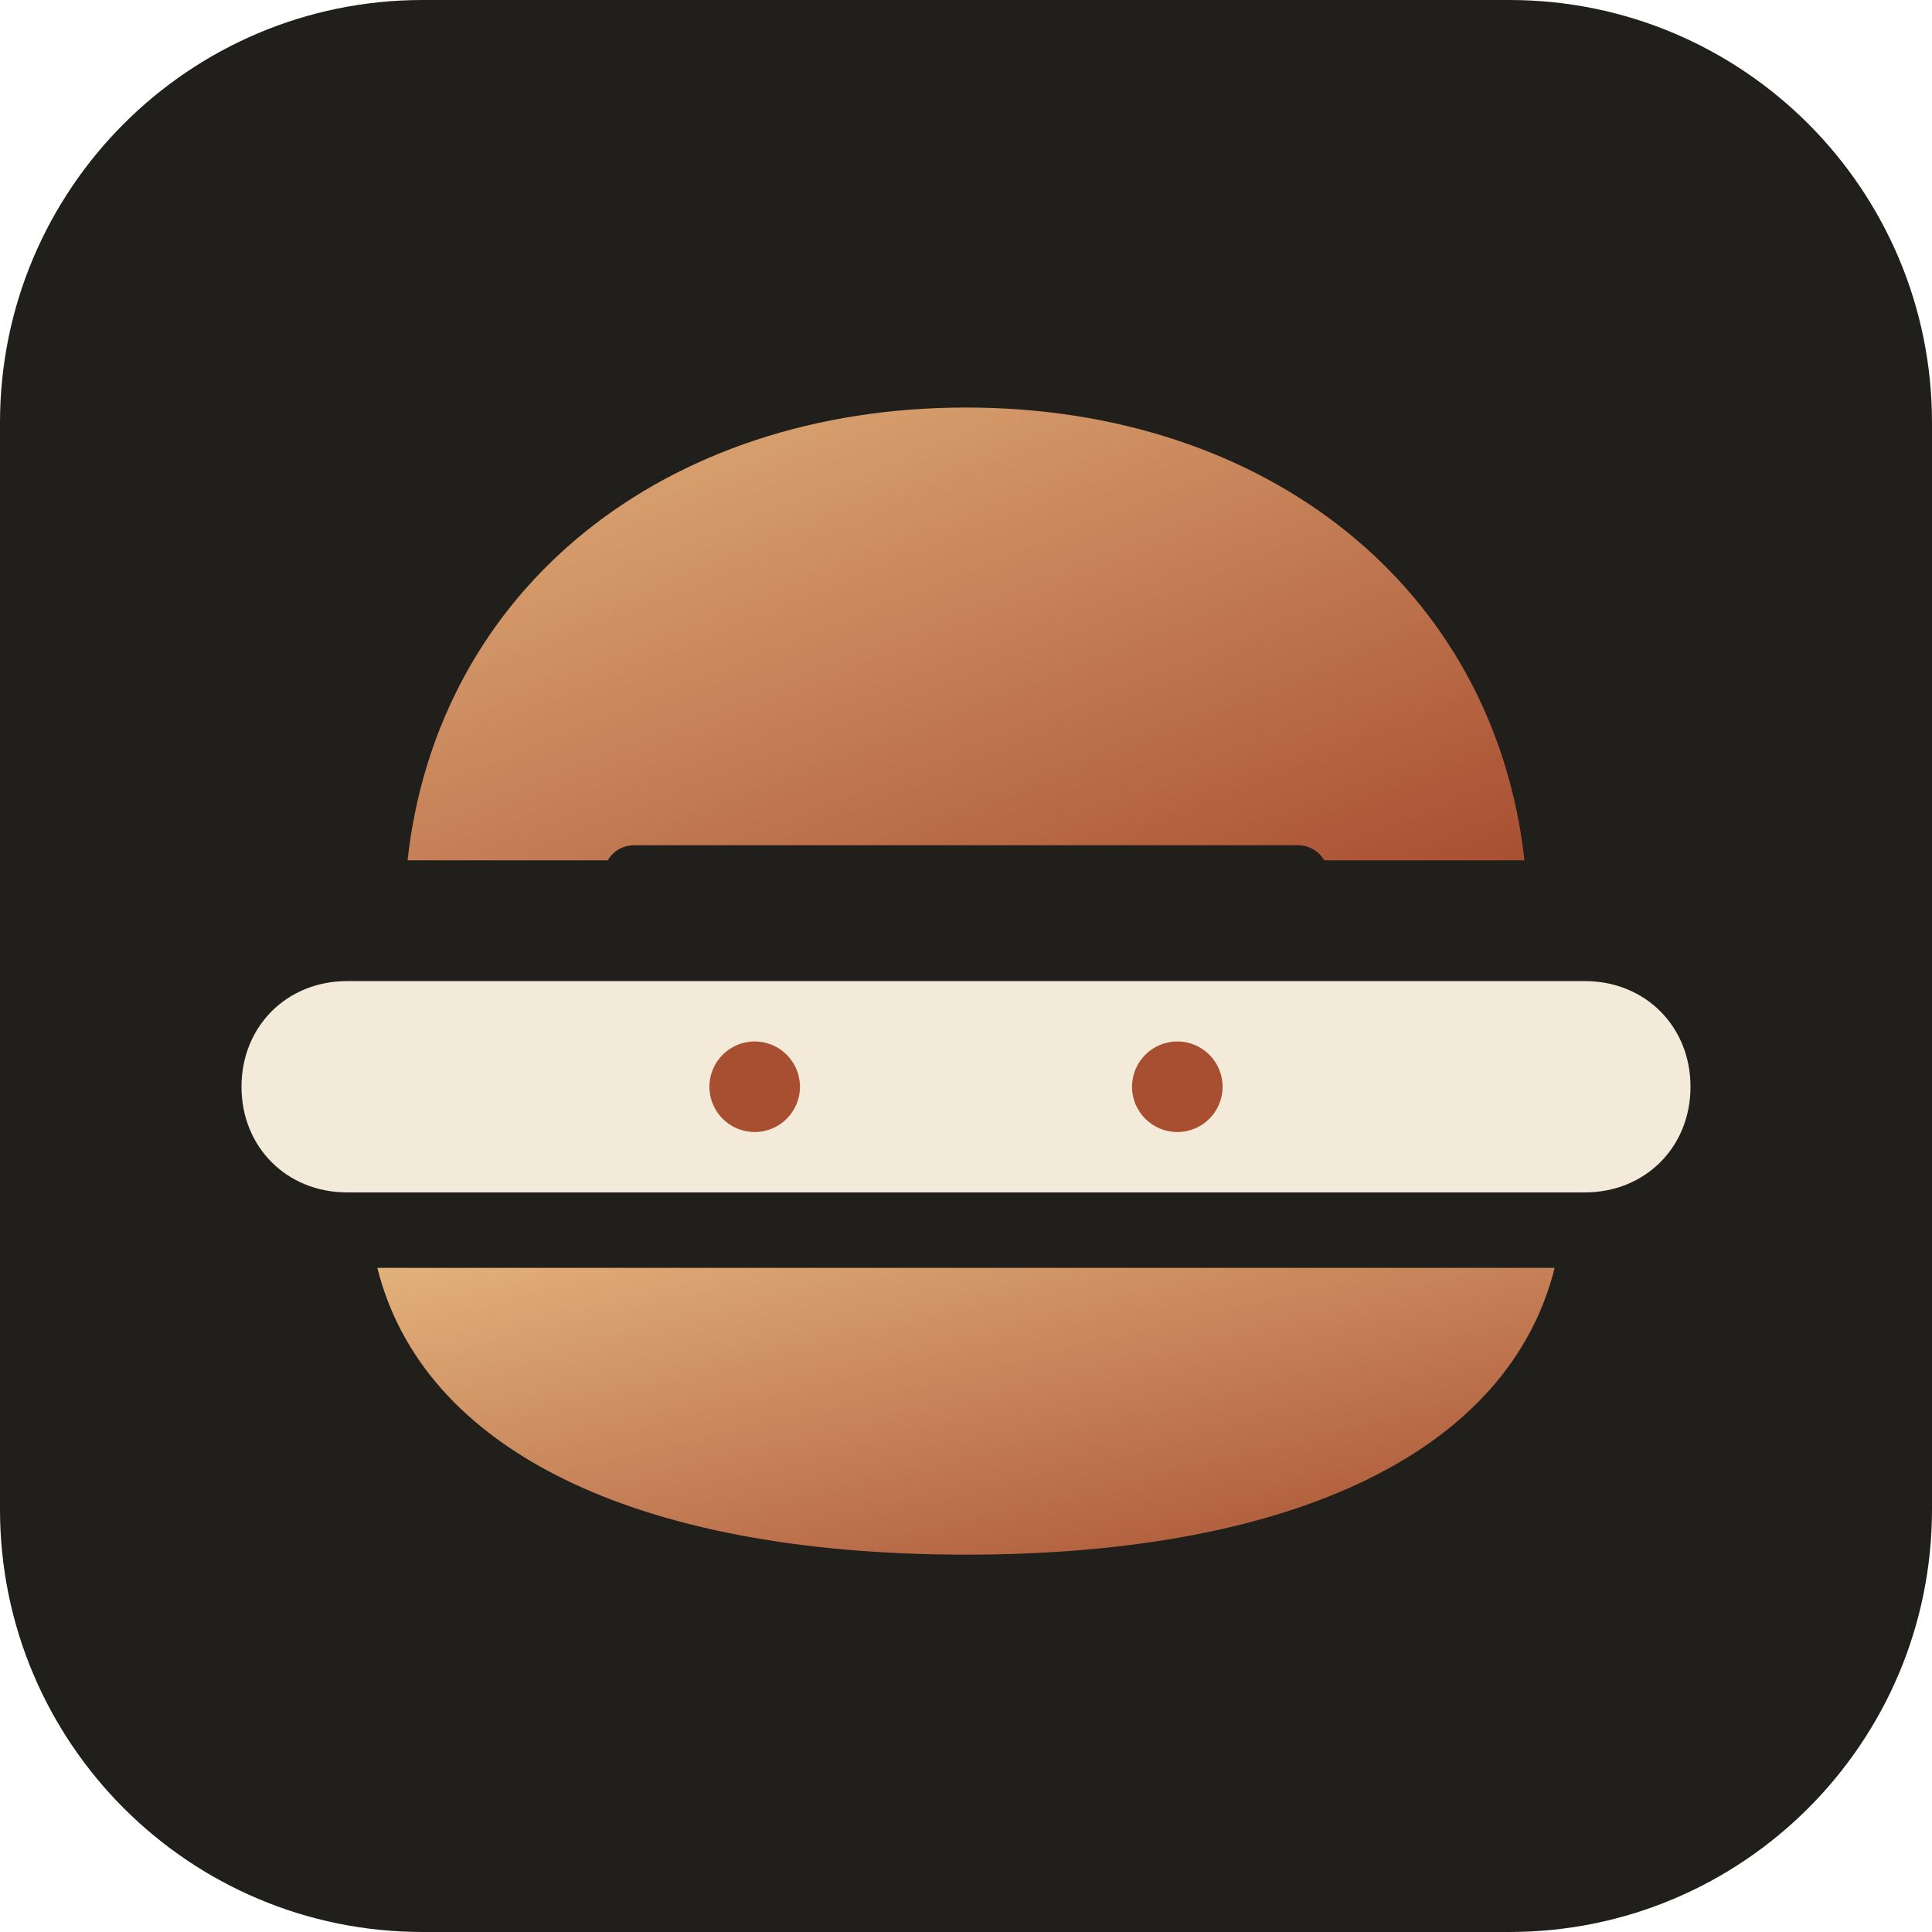
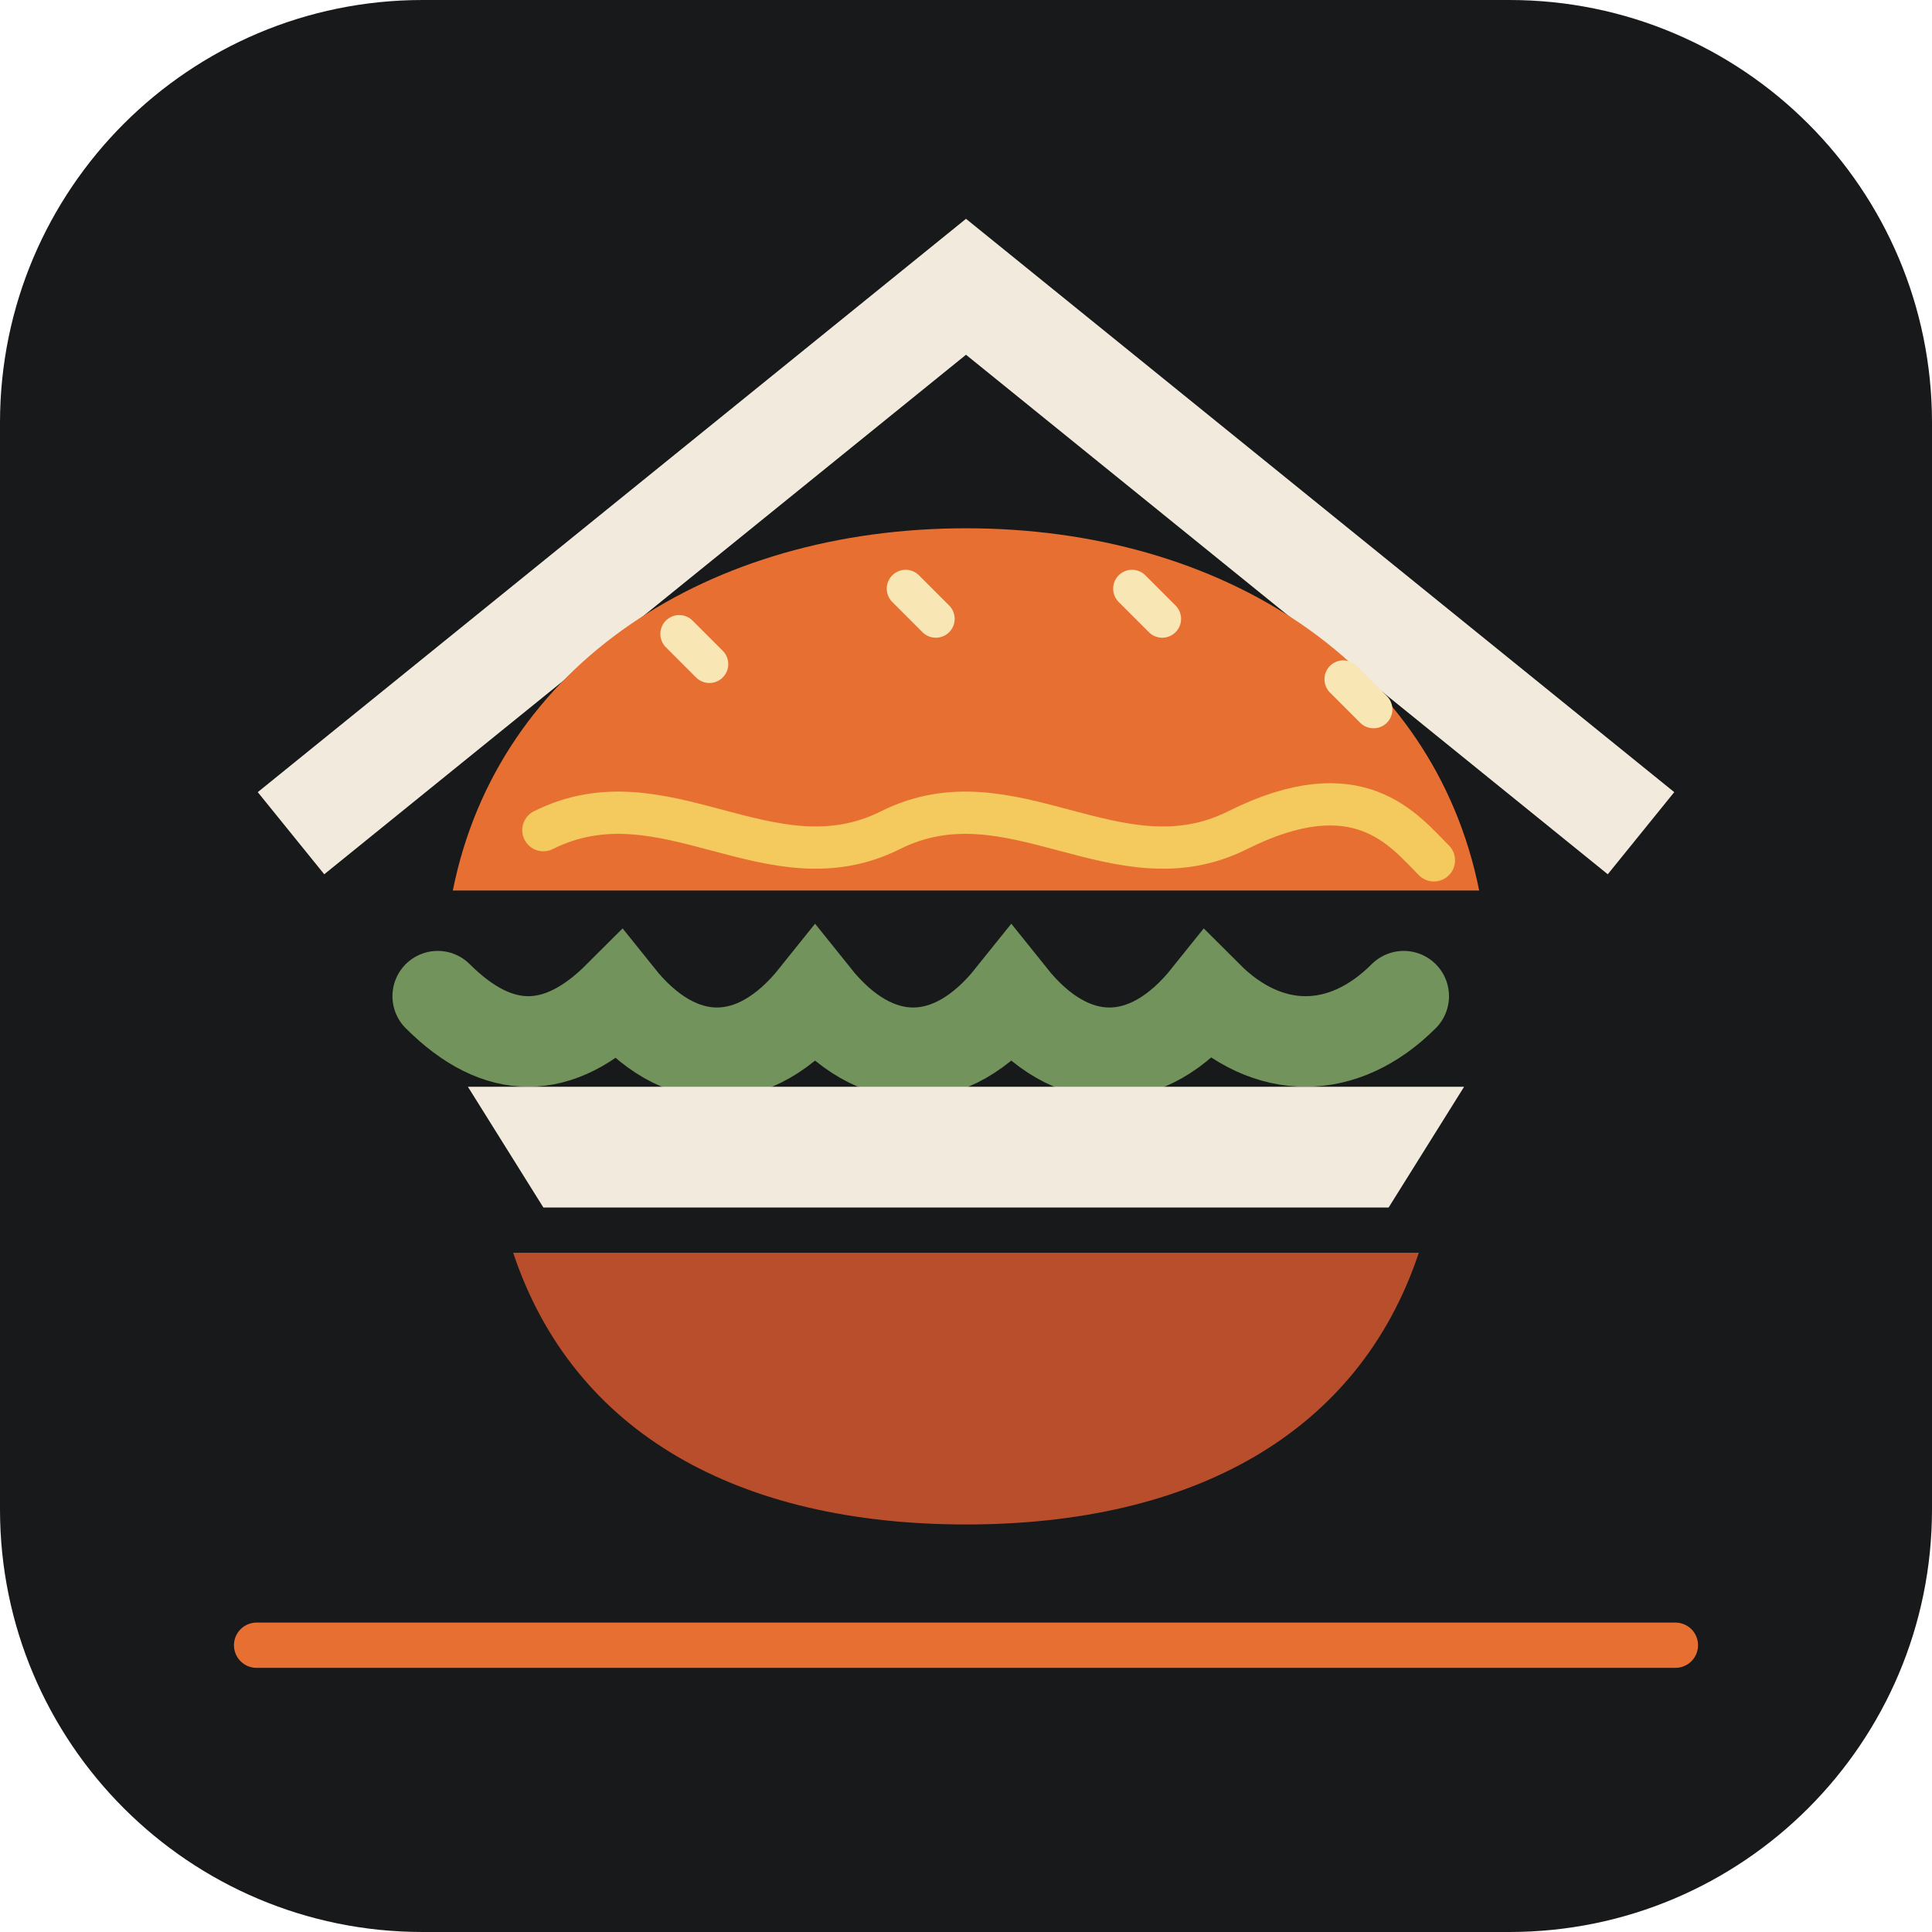
- <svg xmlns="http://www.w3.org/2000/svg" viewBox="0 0 128 128">
-   <defs>
-     <linearGradient id="g" x1="0" y1="0" x2="1" y2="1">
-       <stop stop-color="#e2b17b" />
-       <stop offset="1" stop-color="#a84f32" />
-     </linearGradient>
-   </defs>
-   <rect width="128" height="128" rx="28" fill="#211f1b" />
-   <path d="M27 57c2-18 17-30 37-30s35 12 37 30H27Z" fill="url(#g)" />
-   <path d="M23 65h82c4 0 7 3 7 7s-3 7-7 7H23c-4 0-7-3-7-7s3-7 7-7Z" fill="#f4ead9" />
-   <path d="M25 84h78c-3 12-17 19-39 19S28 96 25 84Z" fill="url(#g)" />
-   <path d="M42 58h44" stroke="#211f1b" stroke-width="4" stroke-linecap="round" />
-   <circle cx="50" cy="72" r="3" fill="#a84f32" />
-   <circle cx="78" cy="72" r="3" fill="#a84f32" />
+ <svg xmlns="http://www.w3.org/2000/svg" viewBox="0 0 128 128" role="img" aria-labelledby="title">
+   <rect width="128" height="128" rx="28" fill="#17191B" />
+   <path d="M22 53 64 19l42 34" fill="none" stroke="#F2EBDD" stroke-width="7" stroke-linecap="square" stroke-linejoin="miter" />
+   <path d="M30 59c3-15 17-24 34-24s31 9 34 24H30Z" fill="#E76F32" />
+   <path d="M36 55c8-4 15 4 23 0s15 4 23 0 11 0 13 2" fill="none" stroke="#F4C95D" stroke-width="2.8" stroke-linecap="round" />
+   <path d="M29 66c4 4 8 4 12 0 4 5 9 5 13 0 4 5 9 5 13 0 4 5 9 5 13 0 4 4 9 4 13 0" fill="none" stroke="#73935C" stroke-width="6" stroke-linecap="round" />
+   <path d="M31 72h66l-5 8H36l-5-8Z" fill="#F2EBDD" />
+   <path d="M34 83h60c-4 12-15 18-30 18S38 95 34 83Z" fill="#B94E2D" />
+   <path d="M45 42l2 2m13-5 2 2m13-2 2 2m12 4 2 2" stroke="#F8E7B5" stroke-width="2.5" stroke-linecap="round" />
+   <path d="M17 109h94" stroke="#E76F32" stroke-width="3" stroke-linecap="round" />
</svg>
